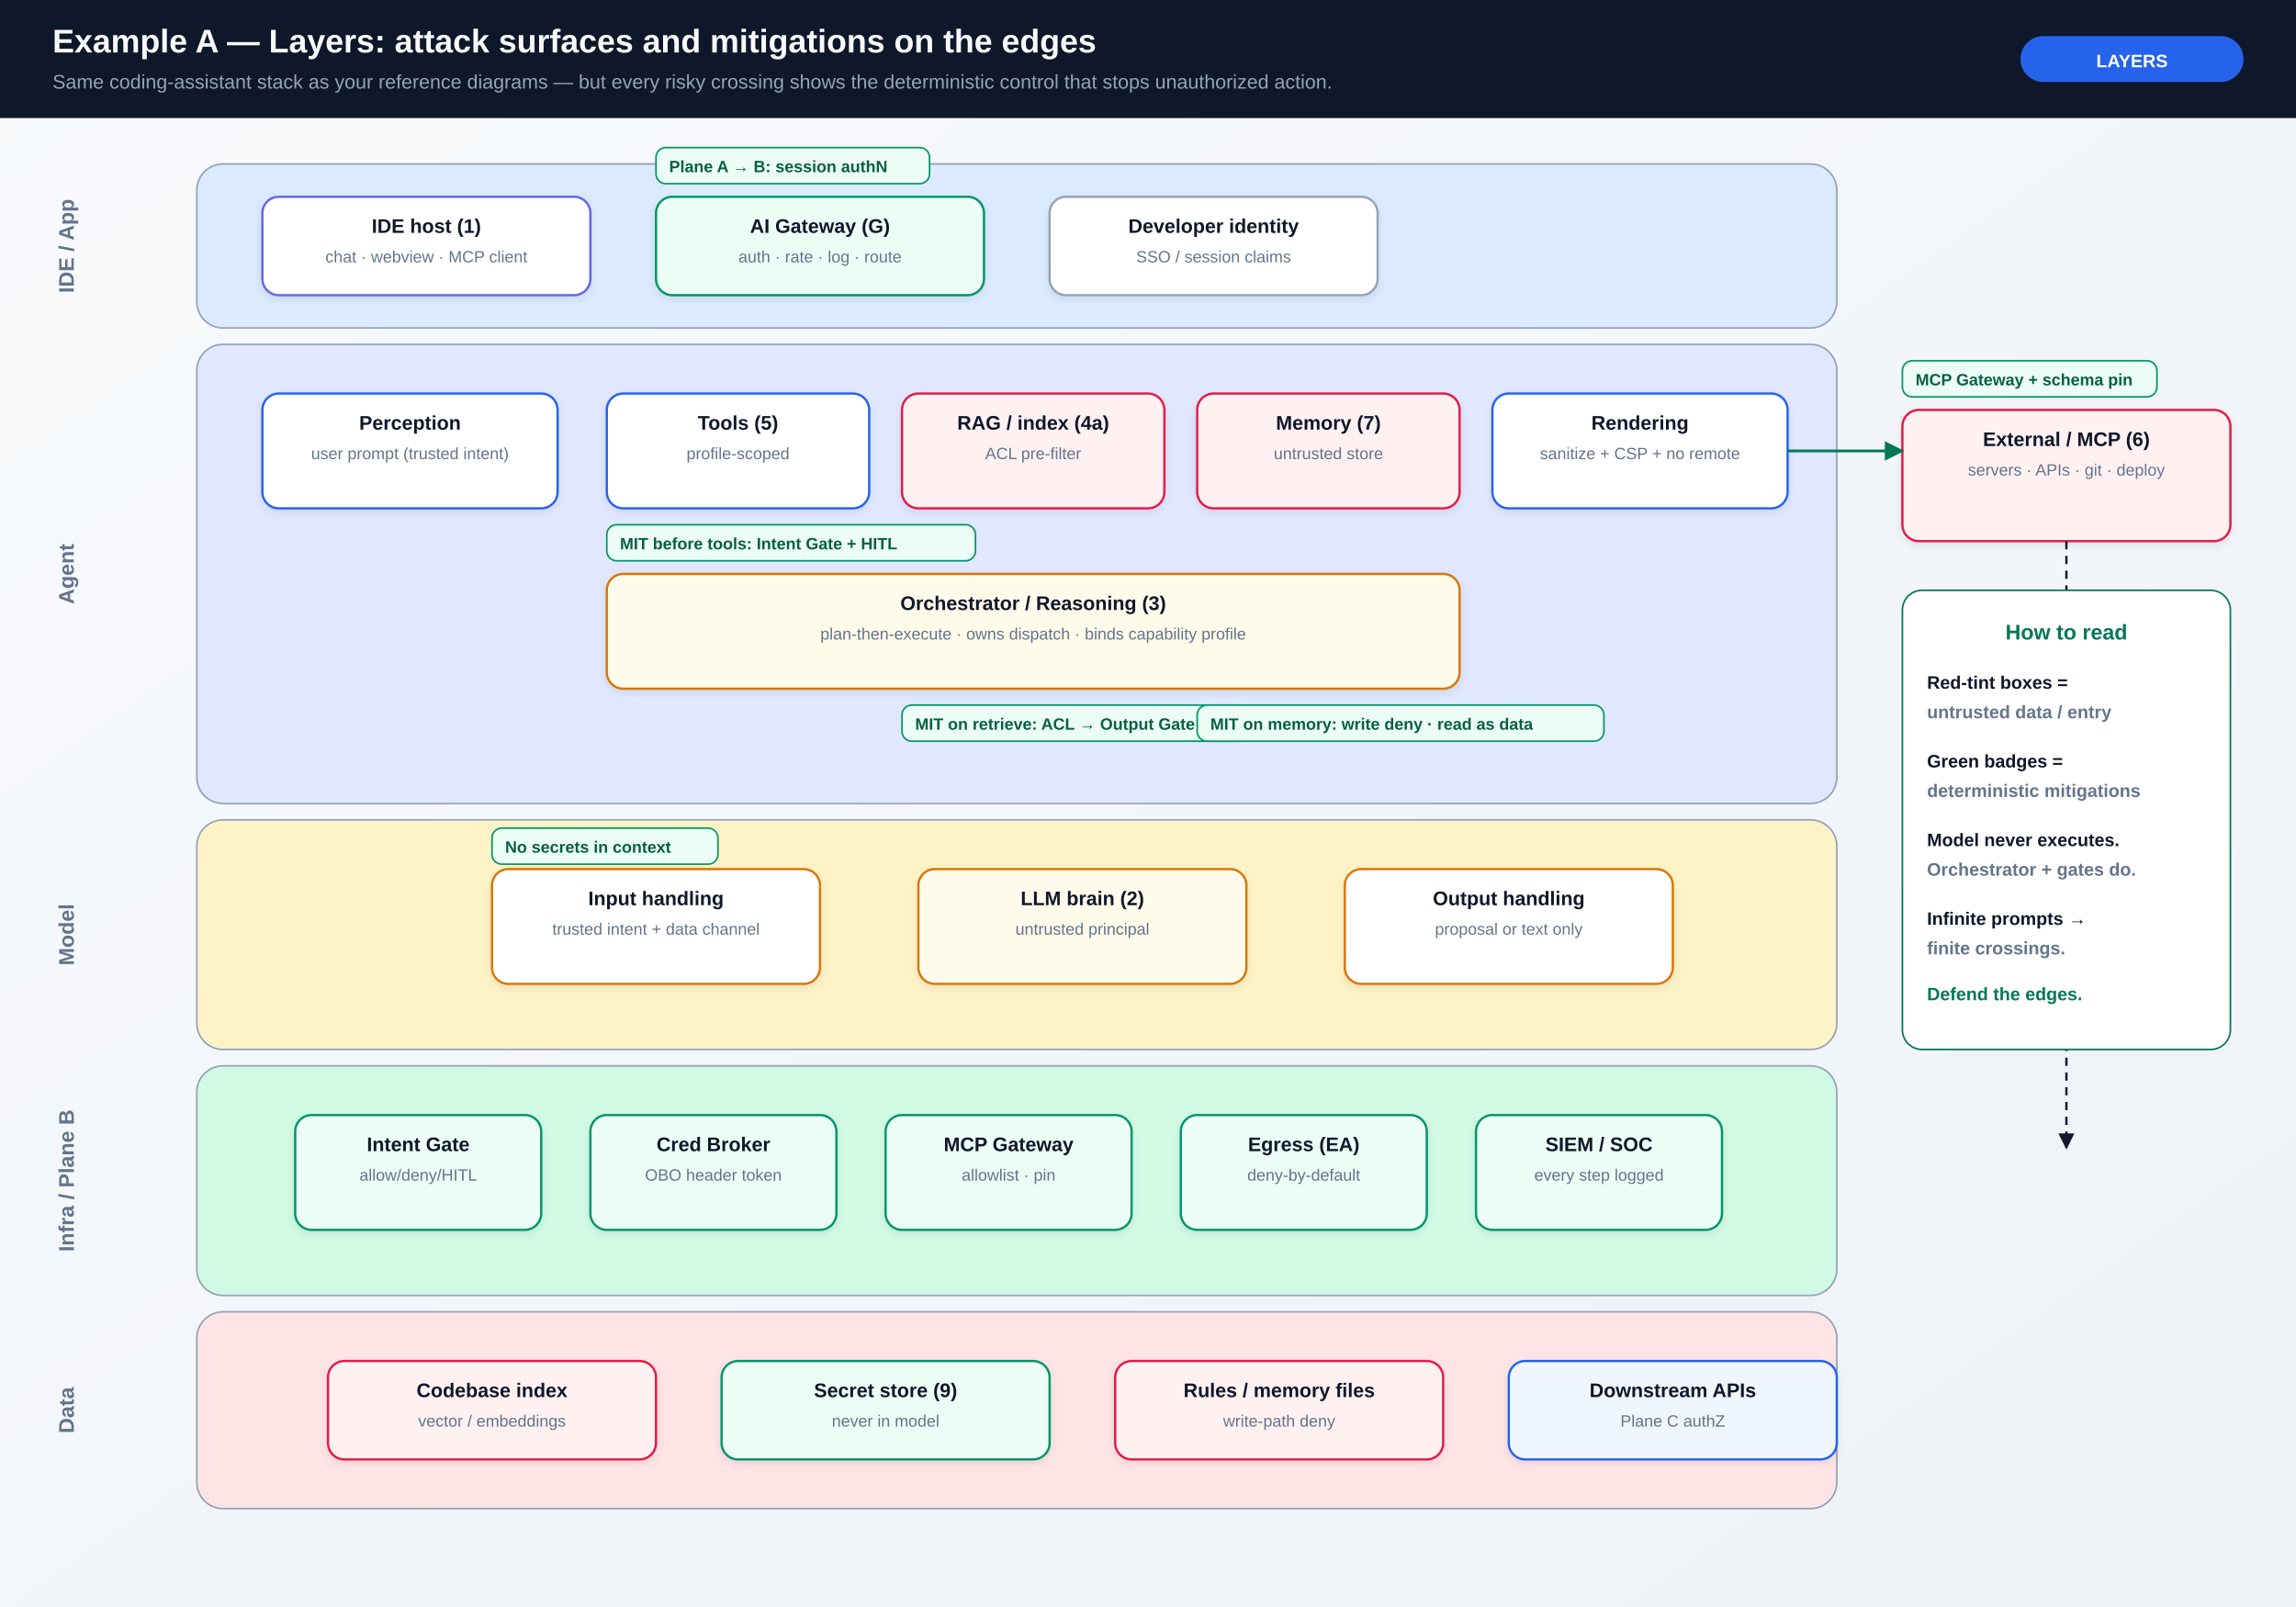
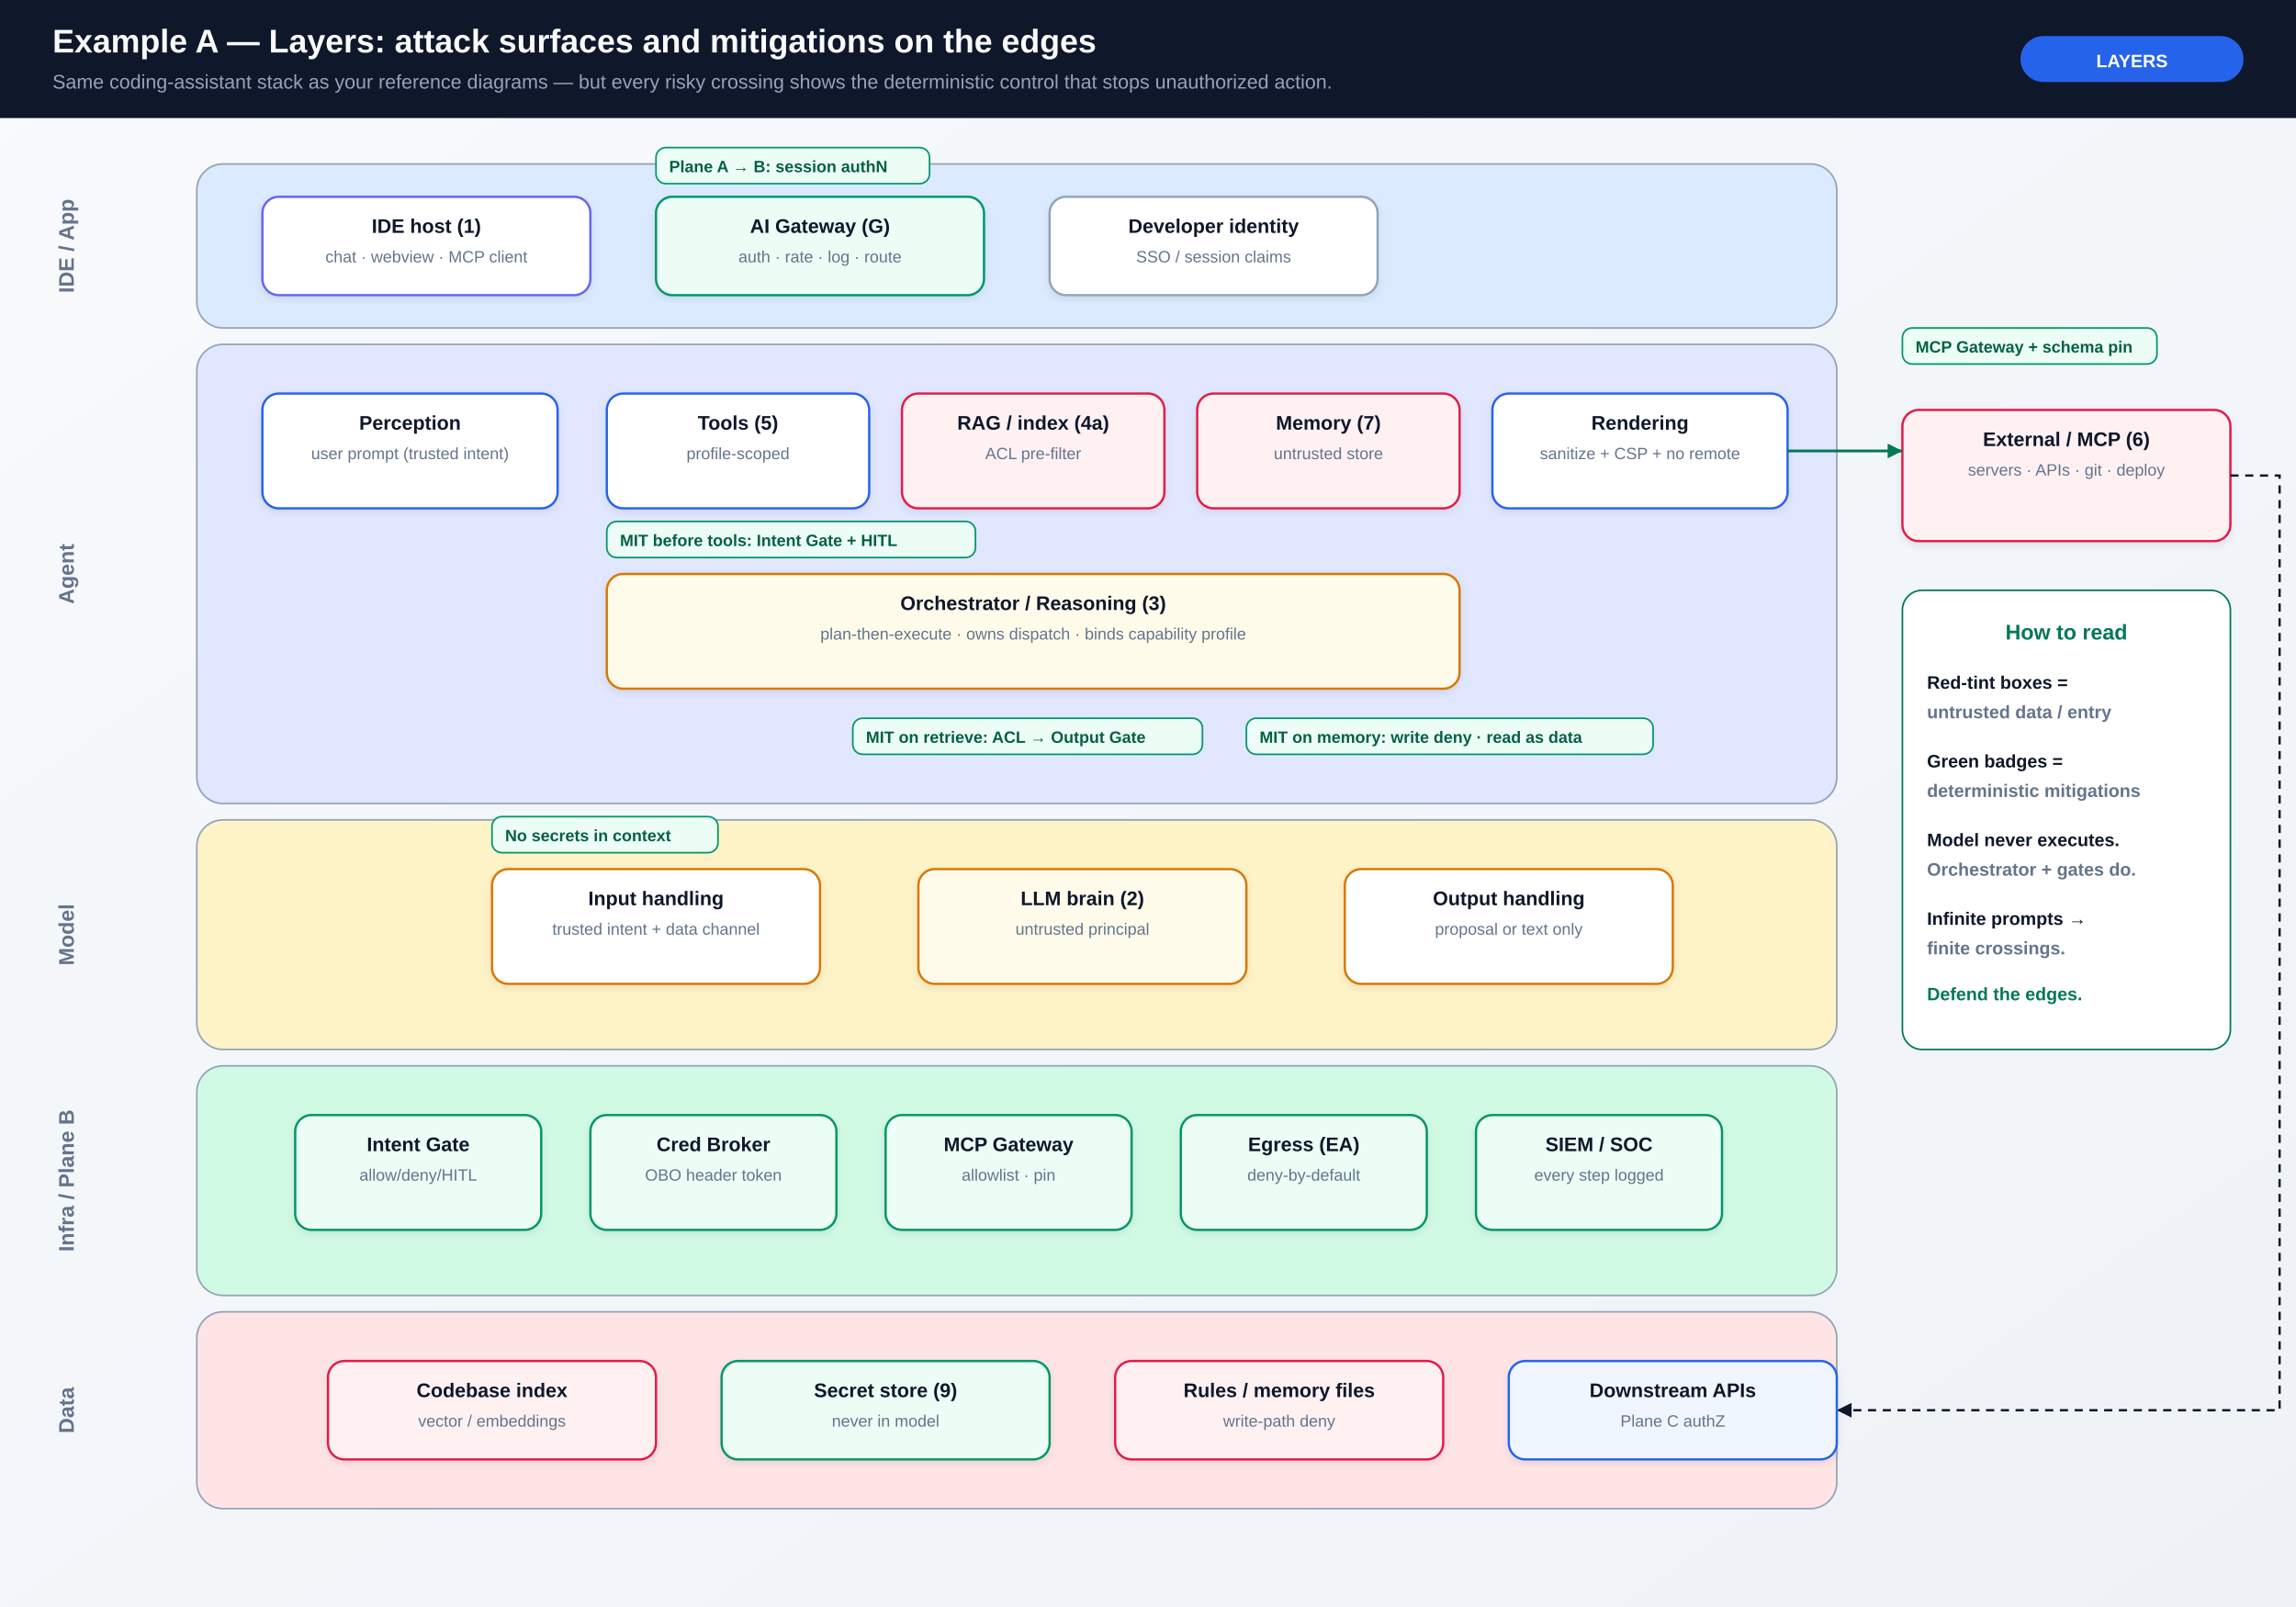
<svg xmlns="http://www.w3.org/2000/svg" width="1400" height="980" viewBox="0 0 1400 980">
  <defs>
-     <marker id="a12arr" viewBox="0 0 10 10" refX="9" refY="5" markerWidth="7" markerHeight="7" orient="auto-start-reverse">
+     <marker id="a12arr" markerUnits="userSpaceOnUse" viewBox="0 0 10 10" refX="10" refY="5" markerWidth="9" markerHeight="9" orient="auto">
      <path d="M 0 0 L 10 5 L 0 10 z" fill="#0F172A" />
    </marker>
-     <marker id="a12arrG" viewBox="0 0 10 10" refX="9" refY="5" markerWidth="7" markerHeight="7" orient="auto-start-reverse">
+     <marker id="a12arrG" markerUnits="userSpaceOnUse" viewBox="0 0 10 10" refX="10" refY="5" markerWidth="9" markerHeight="9" orient="auto">
      <path d="M 0 0 L 10 5 L 0 10 z" fill="#047857" />
    </marker>
-     <marker id="a12arrR" viewBox="0 0 10 10" refX="9" refY="5" markerWidth="7" markerHeight="7" orient="auto-start-reverse">
+     <marker id="a12arrR" markerUnits="userSpaceOnUse" viewBox="0 0 10 10" refX="10" refY="5" markerWidth="9" markerHeight="9" orient="auto">
      <path d="M 0 0 L 10 5 L 0 10 z" fill="#B91C1C" />
    </marker>
    <filter id="a12soft" x="-8%" y="-8%" width="116%" height="116%">
      <feDropShadow dx="0" dy="2" stdDeviation="2.5" flood-color="#0F172A" flood-opacity="0.08" />
    </filter>
    <linearGradient id="a12bg" x1="0" y1="0" x2="1" y2="1">
      <stop offset="0%" stop-color="#F8FAFC" />
      <stop offset="100%" stop-color="#EEF2F7" />
    </linearGradient>
  </defs>
  <rect width="1400" height="980" fill="url(#a12bg)" />
  <rect width="1400" height="72" fill="#0F172A" />
  <text x="32" y="32" font-family="Segoe UI, Helvetica Neue, Arial, sans-serif" font-size="20" font-weight="700" fill="#F8FAFC">Example A — Layers: attack surfaces and mitigations on the edges</text>
  <text x="32" y="54" font-family="Segoe UI, Helvetica Neue, Arial, sans-serif" font-size="12" fill="#94A3B8">Same coding-assistant stack as your reference diagrams — but every risky crossing shows the deterministic control that stops unauthorized action.</text>
  <rect x="1232" y="22" rx="14" width="136" height="28" fill="#2563EB" />
  <text x="1300" y="41" text-anchor="middle" font-family="Segoe UI, Helvetica Neue, Arial, sans-serif" font-size="11" font-weight="700" fill="#fff">LAYERS</text>
  <rect x="120" y="100" width="1000" height="100" rx="16" fill="#DBEAFE" stroke="#94A3B8" stroke-width="1" />
  <text x="40" y="155.0" text-anchor="middle" transform="rotate(-90 40 150.0)" font-family="Segoe UI, Helvetica Neue, Arial, sans-serif" font-size="13" font-weight="800" fill="#64748B">IDE / App</text>
  <rect x="120" y="210" width="1000" height="280" rx="16" fill="#E0E7FF" stroke="#94A3B8" stroke-width="1" />
  <text x="40" y="355.0" text-anchor="middle" transform="rotate(-90 40 350.0)" font-family="Segoe UI, Helvetica Neue, Arial, sans-serif" font-size="13" font-weight="800" fill="#64748B">Agent</text>
  <rect x="120" y="500" width="1000" height="140" rx="16" fill="#FEF3C7" stroke="#94A3B8" stroke-width="1" />
  <text x="40" y="575.0" text-anchor="middle" transform="rotate(-90 40 570.0)" font-family="Segoe UI, Helvetica Neue, Arial, sans-serif" font-size="13" font-weight="800" fill="#64748B">Model</text>
  <rect x="120" y="650" width="1000" height="140" rx="16" fill="#D1FAE5" stroke="#94A3B8" stroke-width="1" />
  <text x="40" y="725.0" text-anchor="middle" transform="rotate(-90 40 720.0)" font-family="Segoe UI, Helvetica Neue, Arial, sans-serif" font-size="13" font-weight="800" fill="#64748B">Infra / Plane B</text>
  <rect x="120" y="800" width="1000" height="120" rx="16" fill="#FFE4E6" stroke="#94A3B8" stroke-width="1" />
  <text x="40" y="865.0" text-anchor="middle" transform="rotate(-90 40 860.0)" font-family="Segoe UI, Helvetica Neue, Arial, sans-serif" font-size="13" font-weight="800" fill="#64748B">Data</text>
  <rect x="160" y="120" width="200" height="60" rx="10" fill="#fff" stroke="#6366F1" stroke-width="1.4" filter="url(#a12soft)" />
  <text x="260.0" y="142" text-anchor="middle" font-family="Segoe UI, Helvetica Neue, Arial, sans-serif" font-size="12" font-weight="700" fill="#0F172A">IDE host (1)</text>
  <text x="260.0" y="160" text-anchor="middle" font-family="Segoe UI, Helvetica Neue, Arial, sans-serif" font-size="10" fill="#64748B">chat · webview · MCP client</text>
  <rect x="400" y="120" width="200" height="60" rx="10" fill="#ECFDF5" stroke="#059669" stroke-width="1.4" filter="url(#a12soft)" />
  <text x="500.0" y="142" text-anchor="middle" font-family="Segoe UI, Helvetica Neue, Arial, sans-serif" font-size="12" font-weight="700" fill="#0F172A">AI Gateway (G)</text>
  <text x="500.0" y="160" text-anchor="middle" font-family="Segoe UI, Helvetica Neue, Arial, sans-serif" font-size="10" fill="#64748B">auth · rate · log · route</text>
  <rect x="640" y="120" width="200" height="60" rx="10" fill="#fff" stroke="#94A3B8" stroke-width="1.4" filter="url(#a12soft)" />
  <text x="740.0" y="142" text-anchor="middle" font-family="Segoe UI, Helvetica Neue, Arial, sans-serif" font-size="12" font-weight="700" fill="#0F172A">Developer identity</text>
  <text x="740.0" y="160" text-anchor="middle" font-family="Segoe UI, Helvetica Neue, Arial, sans-serif" font-size="10" fill="#64748B">SSO / session claims</text>
  <rect x="400" y="90" width="166.8" height="22" rx="6" fill="#ECFDF5" stroke="#059669" />
  <text x="408" y="105" font-family="Segoe UI, Helvetica Neue, Arial, sans-serif" font-size="10" font-weight="700" fill="#065F46">Plane A → B: session authN</text>
  <rect x="160" y="240" width="180" height="70" rx="10" fill="#fff" stroke="#2563EB" stroke-width="1.4" filter="url(#a12soft)" />
  <text x="250.0" y="262" text-anchor="middle" font-family="Segoe UI, Helvetica Neue, Arial, sans-serif" font-size="12" font-weight="700" fill="#0F172A">Perception</text>
  <text x="250.0" y="280" text-anchor="middle" font-family="Segoe UI, Helvetica Neue, Arial, sans-serif" font-size="10" fill="#64748B">user prompt (trusted intent)</text>
  <rect x="370" y="240" width="160" height="70" rx="10" fill="#fff" stroke="#2563EB" stroke-width="1.4" filter="url(#a12soft)" />
  <text x="450.0" y="262" text-anchor="middle" font-family="Segoe UI, Helvetica Neue, Arial, sans-serif" font-size="12" font-weight="700" fill="#0F172A">Tools (5)</text>
  <text x="450.0" y="280" text-anchor="middle" font-family="Segoe UI, Helvetica Neue, Arial, sans-serif" font-size="10" fill="#64748B">profile-scoped</text>
  <rect x="550" y="240" width="160" height="70" rx="10" fill="#FFF1F2" stroke="#E11D48" stroke-width="1.4" filter="url(#a12soft)" />
  <text x="630.0" y="262" text-anchor="middle" font-family="Segoe UI, Helvetica Neue, Arial, sans-serif" font-size="12" font-weight="700" fill="#0F172A">RAG / index (4a)</text>
  <text x="630.0" y="280" text-anchor="middle" font-family="Segoe UI, Helvetica Neue, Arial, sans-serif" font-size="10" fill="#64748B">ACL pre-filter</text>
  <rect x="730" y="240" width="160" height="70" rx="10" fill="#FFF1F2" stroke="#E11D48" stroke-width="1.4" filter="url(#a12soft)" />
  <text x="810.0" y="262" text-anchor="middle" font-family="Segoe UI, Helvetica Neue, Arial, sans-serif" font-size="12" font-weight="700" fill="#0F172A">Memory (7)</text>
  <text x="810.0" y="280" text-anchor="middle" font-family="Segoe UI, Helvetica Neue, Arial, sans-serif" font-size="10" fill="#64748B">untrusted store</text>
  <rect x="910" y="240" width="180" height="70" rx="10" fill="#fff" stroke="#2563EB" stroke-width="1.4" filter="url(#a12soft)" />
  <text x="1000.0" y="262" text-anchor="middle" font-family="Segoe UI, Helvetica Neue, Arial, sans-serif" font-size="12" font-weight="700" fill="#0F172A">Rendering</text>
  <text x="1000.0" y="280" text-anchor="middle" font-family="Segoe UI, Helvetica Neue, Arial, sans-serif" font-size="10" fill="#64748B">sanitize + CSP + no remote</text>
  <rect x="370" y="350" width="520" height="70" rx="10" fill="#FFFBEB" stroke="#D97706" stroke-width="1.4" filter="url(#a12soft)" />
  <text x="630.0" y="372" text-anchor="middle" font-family="Segoe UI, Helvetica Neue, Arial, sans-serif" font-size="12" font-weight="700" fill="#0F172A">Orchestrator / Reasoning (3)</text>
  <text x="630.0" y="390" text-anchor="middle" font-family="Segoe UI, Helvetica Neue, Arial, sans-serif" font-size="10" fill="#64748B">plan-then-execute · owns dispatch · binds capability profile</text>
-   <rect x="370" y="320" width="224.8" height="22" rx="6" fill="#ECFDF5" stroke="#059669" />
-   <text x="378" y="335" font-family="Segoe UI, Helvetica Neue, Arial, sans-serif" font-size="10" font-weight="700" fill="#065F46">MIT before tools: Intent Gate + HITL</text>
-   <rect x="550" y="430" width="213.2" height="22" rx="6" fill="#ECFDF5" stroke="#059669" />
-   <text x="558" y="445" font-family="Segoe UI, Helvetica Neue, Arial, sans-serif" font-size="10" font-weight="700" fill="#065F46">MIT on retrieve: ACL → Output Gate</text>
-   <rect x="730" y="430" width="248.0" height="22" rx="6" fill="#ECFDF5" stroke="#059669" />
-   <text x="738" y="445" font-family="Segoe UI, Helvetica Neue, Arial, sans-serif" font-size="10" font-weight="700" fill="#065F46">MIT on memory: write deny · read as data</text>
+   <rect x="370" y="318" width="224.8" height="22" rx="6" fill="#ECFDF5" stroke="#059669" />
+   <text x="378" y="333" font-family="Segoe UI, Helvetica Neue, Arial, sans-serif" font-size="10" font-weight="700" fill="#065F46">MIT before tools: Intent Gate + HITL</text>
+   <rect x="520" y="438" width="213.2" height="22" rx="6" fill="#ECFDF5" stroke="#059669" />
+   <text x="528" y="453" font-family="Segoe UI, Helvetica Neue, Arial, sans-serif" font-size="10" font-weight="700" fill="#065F46">MIT on retrieve: ACL → Output Gate</text>
+   <rect x="760" y="438" width="248.0" height="22" rx="6" fill="#ECFDF5" stroke="#059669" />
+   <text x="768" y="453" font-family="Segoe UI, Helvetica Neue, Arial, sans-serif" font-size="10" font-weight="700" fill="#065F46">MIT on memory: write deny · read as data</text>
  <rect x="1160" y="250" width="200" height="80" rx="10" fill="#FFF1F2" stroke="#E11D48" stroke-width="1.4" filter="url(#a12soft)" />
  <text x="1260.0" y="272" text-anchor="middle" font-family="Segoe UI, Helvetica Neue, Arial, sans-serif" font-size="12" font-weight="700" fill="#0F172A">External / MCP (6)</text>
  <text x="1260.0" y="290" text-anchor="middle" font-family="Segoe UI, Helvetica Neue, Arial, sans-serif" font-size="10" fill="#64748B">servers · APIs · git · deploy</text>
  <path d="M1090,275 L1160,275" fill="none" stroke="#047857" stroke-width="1.7" marker-end="url(#a12arrG)" />
-   <rect x="1160" y="220" width="155.2" height="22" rx="6" fill="#ECFDF5" stroke="#059669" />
-   <text x="1168" y="235" font-family="Segoe UI, Helvetica Neue, Arial, sans-serif" font-size="10" font-weight="700" fill="#065F46">MCP Gateway + schema pin</text>
-   <path d="M1260,330 L1260,700" fill="none" stroke="#0F172A" stroke-width="1.4" marker-end="url(#a12arr)" stroke-dasharray="5 4" />
+   <rect x="1160" y="200" width="155.2" height="22" rx="6" fill="#ECFDF5" stroke="#059669" />
+   <text x="1168" y="215" font-family="Segoe UI, Helvetica Neue, Arial, sans-serif" font-size="10" font-weight="700" fill="#065F46">MCP Gateway + schema pin</text>
+   <path d="M1360,290 L1390,290 L1390,860 L1120,860" fill="none" stroke="#0F172A" stroke-width="1.4" stroke-dasharray="5 4" marker-end="url(#a12arr)" />
  <rect x="300" y="530" width="200" height="70" rx="10" fill="#fff" stroke="#D97706" stroke-width="1.4" filter="url(#a12soft)" />
  <text x="400.0" y="552" text-anchor="middle" font-family="Segoe UI, Helvetica Neue, Arial, sans-serif" font-size="12" font-weight="700" fill="#0F172A">Input handling</text>
  <text x="400.0" y="570" text-anchor="middle" font-family="Segoe UI, Helvetica Neue, Arial, sans-serif" font-size="10" fill="#64748B">trusted intent + data channel</text>
  <rect x="560" y="530" width="200" height="70" rx="10" fill="#FFFBEB" stroke="#D97706" stroke-width="1.4" filter="url(#a12soft)" />
  <text x="660.0" y="552" text-anchor="middle" font-family="Segoe UI, Helvetica Neue, Arial, sans-serif" font-size="12" font-weight="700" fill="#0F172A">LLM brain (2)</text>
  <text x="660.0" y="570" text-anchor="middle" font-family="Segoe UI, Helvetica Neue, Arial, sans-serif" font-size="10" fill="#64748B">untrusted principal</text>
  <rect x="820" y="530" width="200" height="70" rx="10" fill="#fff" stroke="#D97706" stroke-width="1.4" filter="url(#a12soft)" />
  <text x="920.0" y="552" text-anchor="middle" font-family="Segoe UI, Helvetica Neue, Arial, sans-serif" font-size="12" font-weight="700" fill="#0F172A">Output handling</text>
  <text x="920.0" y="570" text-anchor="middle" font-family="Segoe UI, Helvetica Neue, Arial, sans-serif" font-size="10" fill="#64748B">proposal or text only</text>
-   <rect x="300" y="505" width="137.8" height="22" rx="6" fill="#ECFDF5" stroke="#059669" />
-   <text x="308" y="520" font-family="Segoe UI, Helvetica Neue, Arial, sans-serif" font-size="10" font-weight="700" fill="#065F46">No secrets in context</text>
+   <rect x="300" y="498" width="137.8" height="22" rx="6" fill="#ECFDF5" stroke="#059669" />
+   <text x="308" y="513" font-family="Segoe UI, Helvetica Neue, Arial, sans-serif" font-size="10" font-weight="700" fill="#065F46">No secrets in context</text>
  <rect x="180" y="680" width="150" height="70" rx="10" fill="#ECFDF5" stroke="#059669" stroke-width="1.4" filter="url(#a12soft)" />
  <text x="255.0" y="702" text-anchor="middle" font-family="Segoe UI, Helvetica Neue, Arial, sans-serif" font-size="12" font-weight="700" fill="#0F172A">Intent Gate</text>
  <text x="255.0" y="720" text-anchor="middle" font-family="Segoe UI, Helvetica Neue, Arial, sans-serif" font-size="10" fill="#64748B">allow/deny/HITL</text>
  <rect x="360" y="680" width="150" height="70" rx="10" fill="#ECFDF5" stroke="#059669" stroke-width="1.4" filter="url(#a12soft)" />
  <text x="435.0" y="702" text-anchor="middle" font-family="Segoe UI, Helvetica Neue, Arial, sans-serif" font-size="12" font-weight="700" fill="#0F172A">Cred Broker</text>
  <text x="435.0" y="720" text-anchor="middle" font-family="Segoe UI, Helvetica Neue, Arial, sans-serif" font-size="10" fill="#64748B">OBO header token</text>
  <rect x="540" y="680" width="150" height="70" rx="10" fill="#ECFDF5" stroke="#059669" stroke-width="1.4" filter="url(#a12soft)" />
  <text x="615.0" y="702" text-anchor="middle" font-family="Segoe UI, Helvetica Neue, Arial, sans-serif" font-size="12" font-weight="700" fill="#0F172A">MCP Gateway</text>
  <text x="615.0" y="720" text-anchor="middle" font-family="Segoe UI, Helvetica Neue, Arial, sans-serif" font-size="10" fill="#64748B">allowlist · pin</text>
  <rect x="720" y="680" width="150" height="70" rx="10" fill="#ECFDF5" stroke="#059669" stroke-width="1.4" filter="url(#a12soft)" />
  <text x="795.0" y="702" text-anchor="middle" font-family="Segoe UI, Helvetica Neue, Arial, sans-serif" font-size="12" font-weight="700" fill="#0F172A">Egress (EA)</text>
  <text x="795.0" y="720" text-anchor="middle" font-family="Segoe UI, Helvetica Neue, Arial, sans-serif" font-size="10" fill="#64748B">deny-by-default</text>
  <rect x="900" y="680" width="150" height="70" rx="10" fill="#ECFDF5" stroke="#059669" stroke-width="1.4" filter="url(#a12soft)" />
  <text x="975.0" y="702" text-anchor="middle" font-family="Segoe UI, Helvetica Neue, Arial, sans-serif" font-size="12" font-weight="700" fill="#0F172A">SIEM / SOC</text>
  <text x="975.0" y="720" text-anchor="middle" font-family="Segoe UI, Helvetica Neue, Arial, sans-serif" font-size="10" fill="#64748B">every step logged</text>
  <rect x="200" y="830" width="200" height="60" rx="10" fill="#FFF1F2" stroke="#E11D48" stroke-width="1.4" filter="url(#a12soft)" />
  <text x="300.0" y="852" text-anchor="middle" font-family="Segoe UI, Helvetica Neue, Arial, sans-serif" font-size="12" font-weight="700" fill="#0F172A">Codebase index</text>
  <text x="300.0" y="870" text-anchor="middle" font-family="Segoe UI, Helvetica Neue, Arial, sans-serif" font-size="10" fill="#64748B">vector / embeddings</text>
  <rect x="440" y="830" width="200" height="60" rx="10" fill="#ECFDF5" stroke="#059669" stroke-width="1.4" filter="url(#a12soft)" />
  <text x="540.0" y="852" text-anchor="middle" font-family="Segoe UI, Helvetica Neue, Arial, sans-serif" font-size="12" font-weight="700" fill="#0F172A">Secret store (9)</text>
  <text x="540.0" y="870" text-anchor="middle" font-family="Segoe UI, Helvetica Neue, Arial, sans-serif" font-size="10" fill="#64748B">never in model</text>
  <rect x="680" y="830" width="200" height="60" rx="10" fill="#FFF1F2" stroke="#E11D48" stroke-width="1.4" filter="url(#a12soft)" />
  <text x="780.0" y="852" text-anchor="middle" font-family="Segoe UI, Helvetica Neue, Arial, sans-serif" font-size="12" font-weight="700" fill="#0F172A">Rules / memory files</text>
  <text x="780.0" y="870" text-anchor="middle" font-family="Segoe UI, Helvetica Neue, Arial, sans-serif" font-size="10" fill="#64748B">write-path deny</text>
  <rect x="920" y="830" width="200" height="60" rx="10" fill="#EFF6FF" stroke="#2563EB" stroke-width="1.4" filter="url(#a12soft)" />
  <text x="1020.0" y="852" text-anchor="middle" font-family="Segoe UI, Helvetica Neue, Arial, sans-serif" font-size="12" font-weight="700" fill="#0F172A">Downstream APIs</text>
  <text x="1020.0" y="870" text-anchor="middle" font-family="Segoe UI, Helvetica Neue, Arial, sans-serif" font-size="10" fill="#64748B">Plane C authZ</text>
  <rect x="1160" y="360" width="200" height="280" rx="12" fill="#FFFFFF" stroke="#047857" />
  <text x="1260" y="390" text-anchor="middle" font-family="Segoe UI, Helvetica Neue, Arial, sans-serif" font-size="13" font-weight="600" fill="#047857">How to read</text>
  <text x="1175" y="420" text-anchor="start" font-family="Segoe UI, Helvetica Neue, Arial, sans-serif" font-size="11" font-weight="600" fill="#0F172A">Red-tint boxes =</text>
  <text x="1175" y="438" text-anchor="start" font-family="Segoe UI, Helvetica Neue, Arial, sans-serif" font-size="11" font-weight="600" fill="#64748B">untrusted data / entry</text>
  <text x="1175" y="468" text-anchor="start" font-family="Segoe UI, Helvetica Neue, Arial, sans-serif" font-size="11" font-weight="600" fill="#0F172A">Green badges =</text>
  <text x="1175" y="486" text-anchor="start" font-family="Segoe UI, Helvetica Neue, Arial, sans-serif" font-size="11" font-weight="600" fill="#64748B">deterministic mitigations</text>
  <text x="1175" y="516" text-anchor="start" font-family="Segoe UI, Helvetica Neue, Arial, sans-serif" font-size="11" font-weight="600" fill="#0F172A">Model never executes.</text>
  <text x="1175" y="534" text-anchor="start" font-family="Segoe UI, Helvetica Neue, Arial, sans-serif" font-size="11" font-weight="600" fill="#64748B">Orchestrator + gates do.</text>
  <text x="1175" y="564" text-anchor="start" font-family="Segoe UI, Helvetica Neue, Arial, sans-serif" font-size="11" font-weight="600" fill="#0F172A">Infinite prompts →</text>
  <text x="1175" y="582" text-anchor="start" font-family="Segoe UI, Helvetica Neue, Arial, sans-serif" font-size="11" font-weight="600" fill="#64748B">finite crossings.</text>
  <text x="1175" y="610" text-anchor="start" font-family="Segoe UI, Helvetica Neue, Arial, sans-serif" font-size="11" font-weight="600" fill="#047857">Defend the edges.</text>
</svg>
